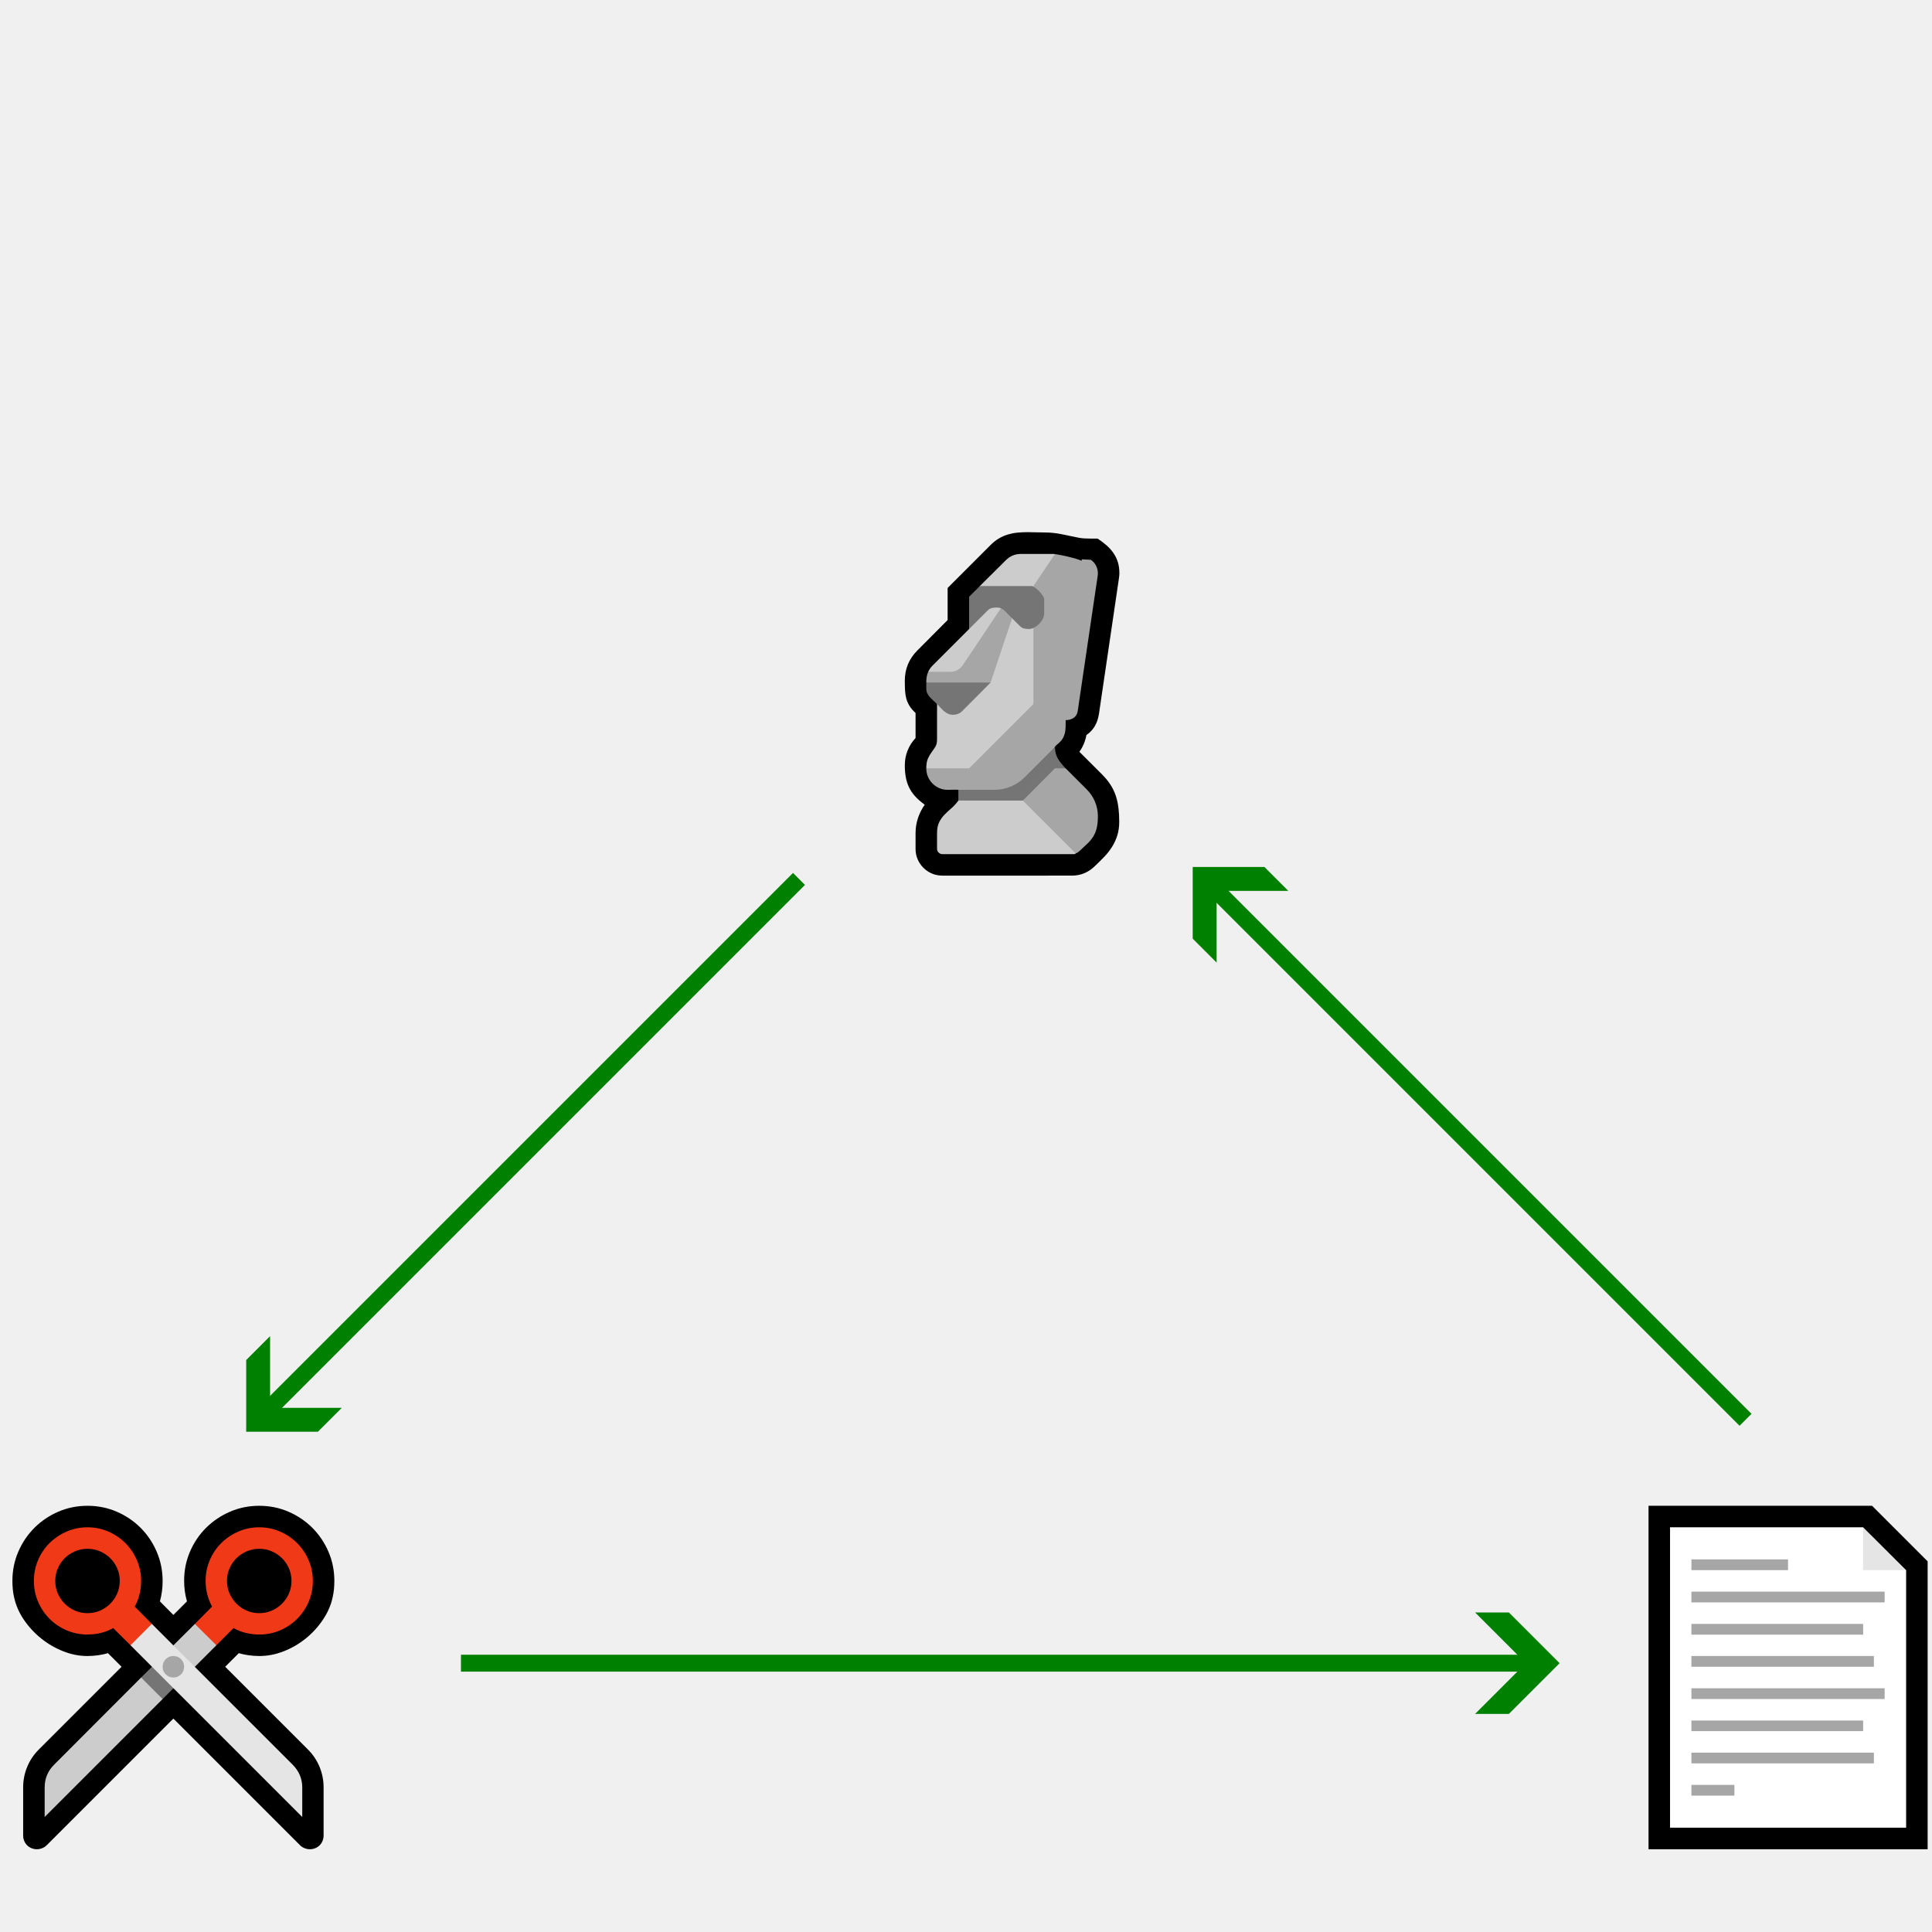
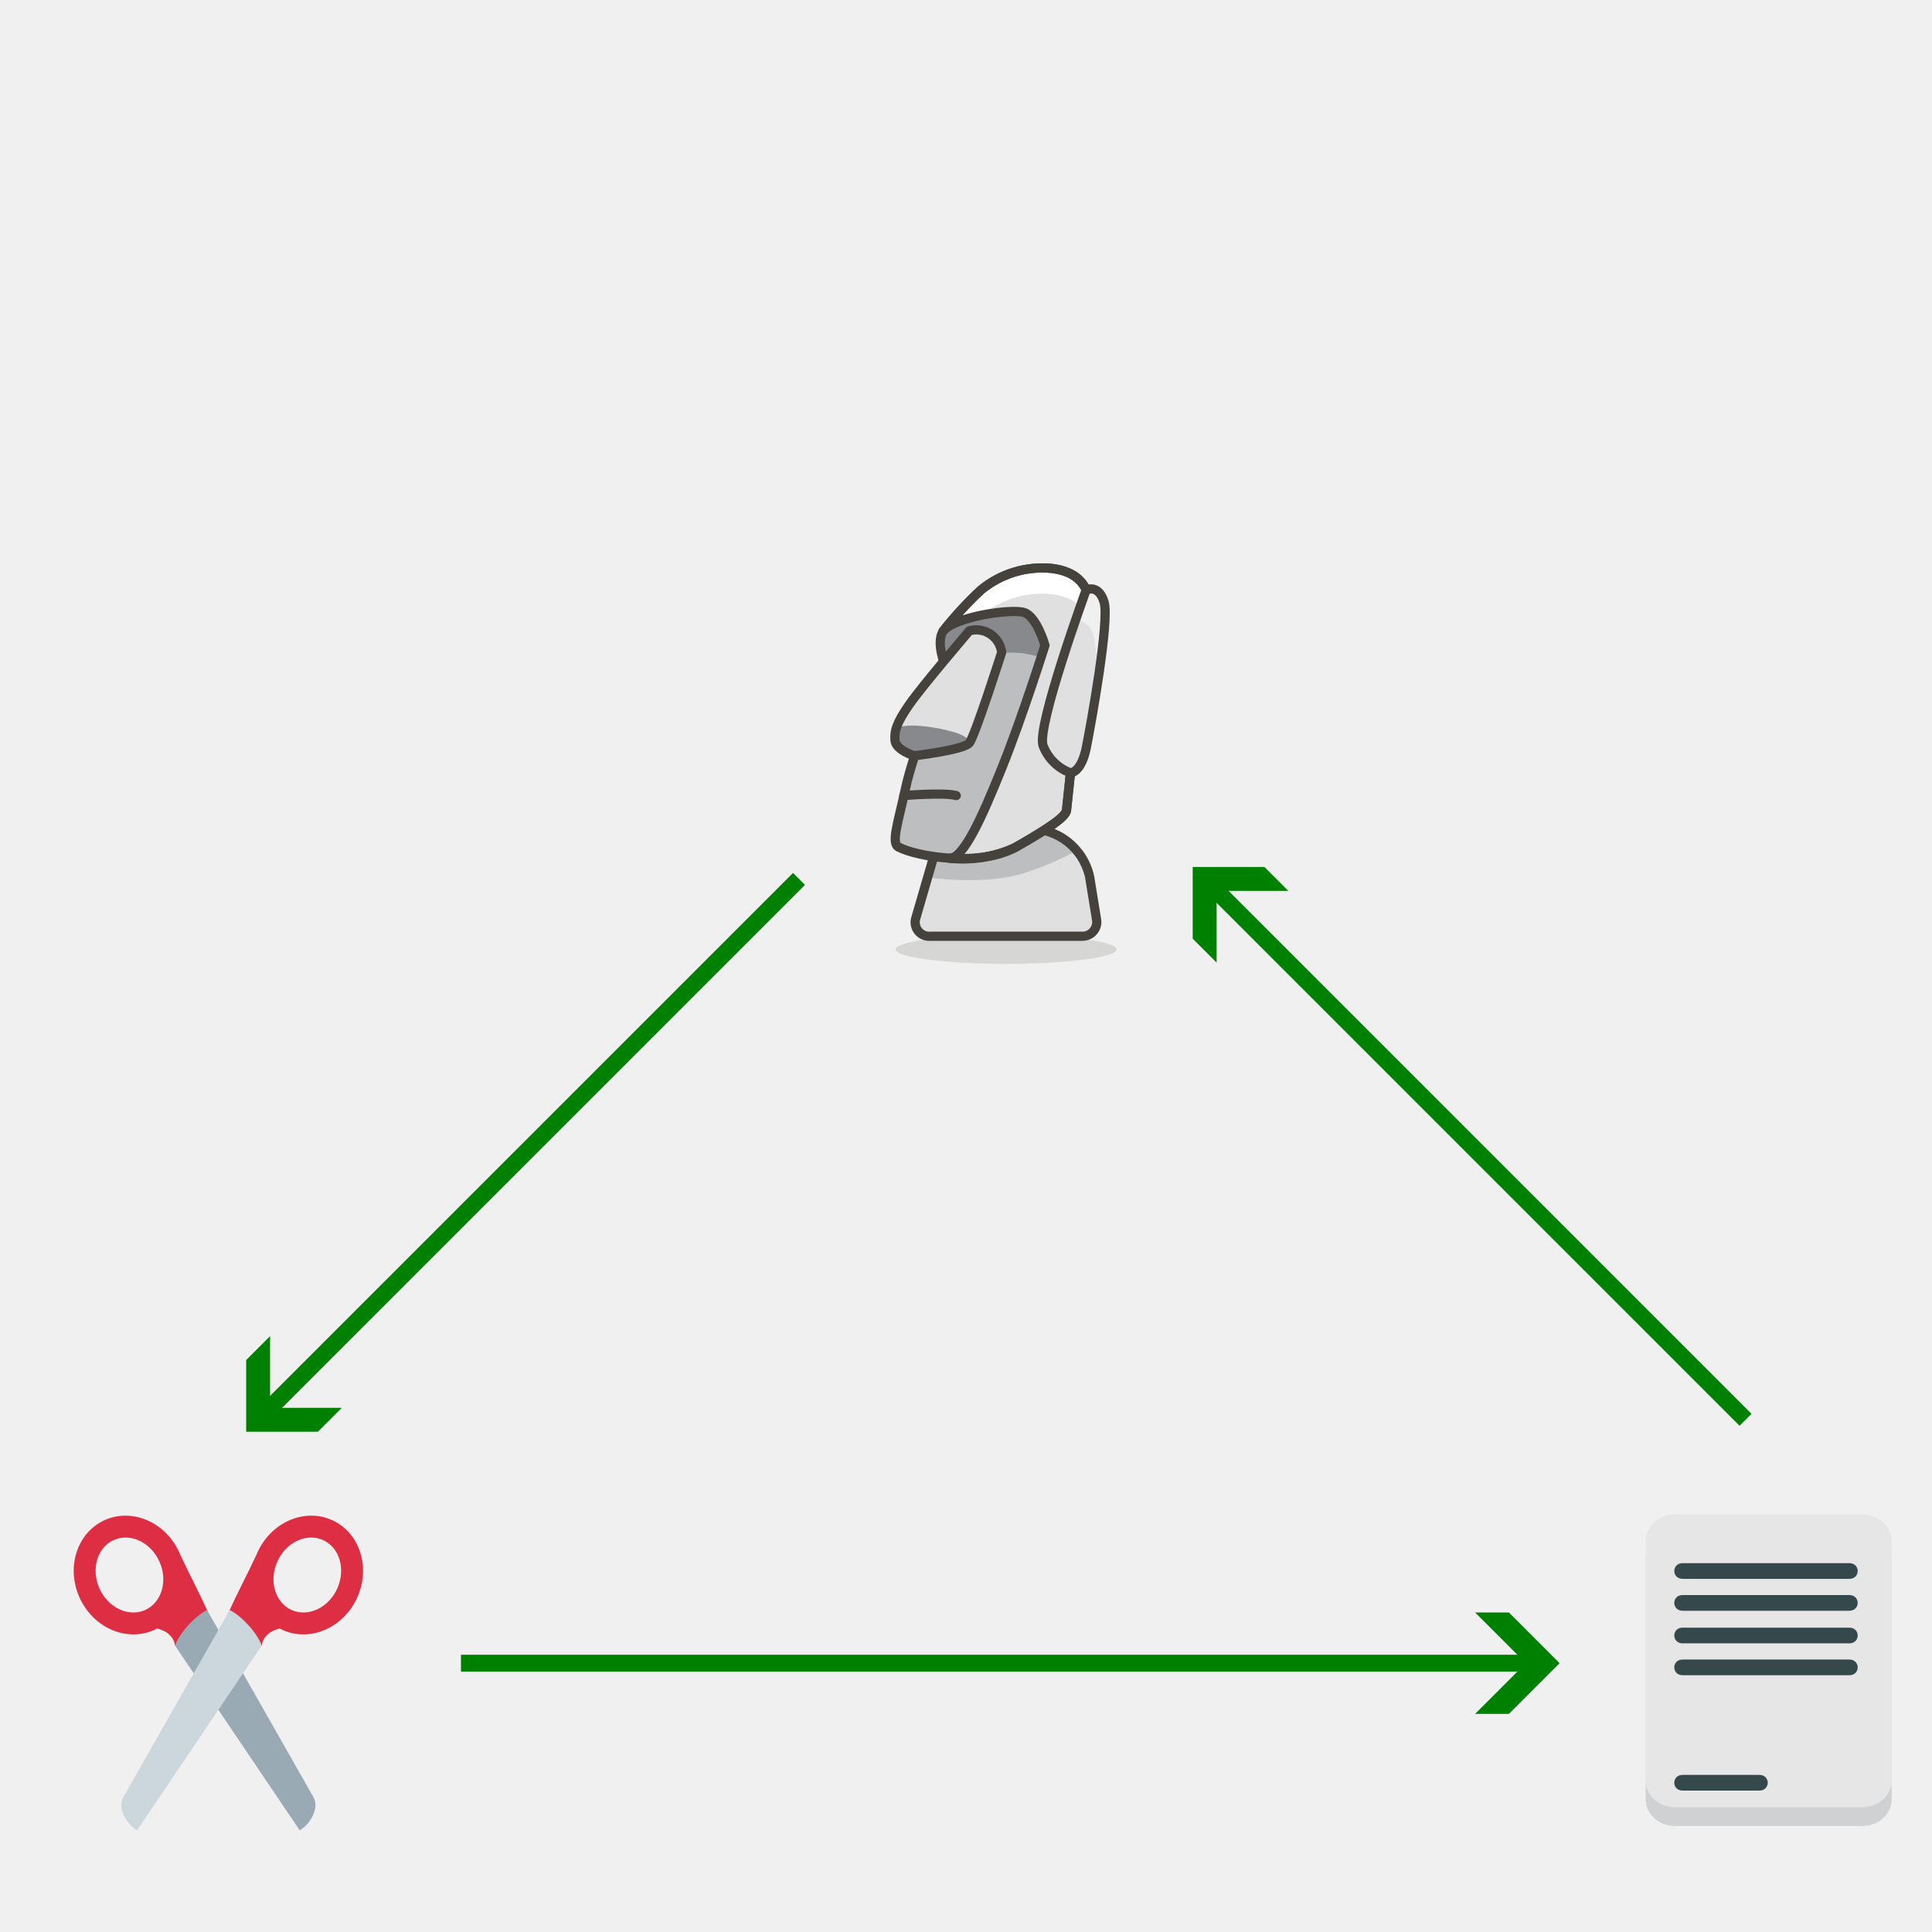
<svg xmlns="http://www.w3.org/2000/svg" width="540" height="540" version="1.1" viewBox="0 0 142.88 142.88" xml:space="preserve">
  <style>
    .choice {
      cursor: pointer;
    }
  </style>
  <defs>
-     <marker id="m-✂-📄" overflow="visible" markerHeight="6" markerWidth="5" orient="auto-start-reverse">
+     <marker id="m-✂️-📄" overflow="visible" markerHeight="6" markerWidth="5" orient="auto-start-reverse">
      <path d="m1 0-3 3h-2l3-3-3-3h2z" fill="green" />
    </marker>
-     <marker id="m-🗿-✂" overflow="visible" markerHeight="6" markerWidth="5" orient="auto-start-reverse">
+     <marker id="m-🗿-✂️" overflow="visible" markerHeight="6" markerWidth="5" orient="auto-start-reverse">
      <path d="m1 0-3 3h-2l3-3-3-3h2z" fill="green" />
    </marker>
    <marker id="m-📄-🗿" overflow="visible" markerHeight="6" markerWidth="5" orient="auto-start-reverse">
      <path d="m1 0-3 3h-2l3-3-3-3h2z" fill="green" />
    </marker>
  </defs>
  <g transform="translate(-10.91 0)">
-     <path id="✂-📄" class="arrow" d="m45 123 80 0" marker-end="url(#m-✂-📄)" stroke="green" stroke-width="1.25" />
-     <path id="🗿-✂" class="arrow" d="m70 65 -40 40" marker-end="url(#m-🗿-✂)" stroke="green" stroke-width="1.25" />
+     <path id="✂️-📄" class="arrow" d="m45 123 80 0" marker-end="url(#m-✂️-📄)" stroke="green" stroke-width="1.25" />
+     <path id="🗿-✂️" class="arrow" d="m70 65 -40 40" marker-end="url(#m-🗿-✂️)" stroke="green" stroke-width="1.25" />
    <path id="📄-🗿" class="arrow" d="m140 105 -40 -40" marker-end="url(#m-📄-🗿)" stroke="green" stroke-width="1.25" />
-     <g id="🗿" class="choice" transform="matrix(.088278 0 0 .088271 75 60)">
-       <path class="border" d="m63.5 53.875c-3.167 0-6.104-0.583-8.812-1.75s-5.083-2.771-7.125-4.812-3.646-4.417-4.812-7.125-1.75-5.646-1.75-8.812v-13.125c0-4.25 0.667-8.417 2-12.5s3.25-7.875 5.75-11.375c-0.417-0.083-0.708-0.25-0.875-0.5-2.917-2.167-5.396-4.396-7.438-6.688s-3.688-4.75-4.938-7.375-2.146-5.438-2.688-8.438-0.812-6.333-0.812-10c0-4.25 0.771-8.333 2.312-12.25s3.771-7.417 6.688-10.5v-21c-2.25-2.083-3.979-4.125-5.188-6.125s-2.083-4.062-2.625-6.188-0.875-4.375-1-6.75c-0.125-2.374-0.188-5.02-0.188-7.937 0-9.917 3.5-18.375 10.5-25.375l25.375-25.5v-26.875l36-36c2.333-2.333 4.729-4.208 7.188-5.625 2.458-1.417 4.979-2.5 7.562-3.25s5.229-1.25 7.938-1.5c2.708-0.25 5.52-0.375 8.437-0.375 2.167 0 4.396 0.042 6.688 0.125 2.291 0.083 4.645 0.125 7.062 0.125 5 0 9.833 0.479 14.5 1.437 4.667 0.959 9.417 1.938 14.25 2.938 1.667 0.333 3.333 0.542 5 0.625s3.333 0.125 5 0.125h6c2.667 1.75 5.125 3.604 7.375 5.562 2.25 1.959 4.188 4.105 5.813 6.438s2.875 4.875 3.75 7.625 1.312 5.833 1.312 9.25c0 1.5-0.125 3-0.375 4.5l-16.75 113.62c-0.583 3.75-1.708 7.083-3.375 10s-4.042 5.458-7.125 7.625c-0.917 5.167-2.875 9.833-5.875 14l19 19c2.917 2.917 5.313 5.854 7.188 8.812s3.333 6.042 4.375 9.25c1.041 3.208 1.77 6.583 2.187 10.125 0.417 3.542 0.625 7.312 0.625 11.312 0 4.25-0.521 8.062-1.562 11.438-1.042 3.375-2.48 6.542-4.313 9.5s-4 5.75-6.5 8.375-5.208 5.312-8.125 8.062c-2.667 2.583-5.583 4.542-8.75 5.875s-6.625 2-10.375 2z" />
-       <path d="m144-49c0.5 1.333 1.333 3.479 2.5 6.438s2.521 6.438 4.063 10.438c1.541 4 3.229 8.375 5.062 13.125s3.667 9.521 5.5 14.312c1.833 4.792 3.583 9.458 5.25 14 1.667 4.542 3.146 8.625 4.438 12.25 1.291 3.625 2.333 6.646 3.125 9.062 0.791 2.417 1.187 3.917 1.187 4.5 0 0.417-0.271 0.646-0.812 0.688-0.542 0.042-0.938 0.062-1.188 0.062h-109.62c-1.25 0-2.312-0.438-3.188-1.312s-1.312-1.938-1.312-3.188v-13.125c0-3.667 0.583-6.688 1.75-9.062s2.646-4.479 4.438-6.312 3.729-3.646 5.812-5.438c2.083-1.792 4.042-3.938 5.875-6.438 1.917-2.583 3.5-5.333 4.75-8.25s2.667-5.75 4.25-8.5c-2 0-4.729-0.271-8.188-0.812s-7-1.292-10.625-2.25-7.021-2.042-10.188-3.25-5.458-2.521-6.875-3.938c0-3.5 0.458-6.25 1.375-8.25s1.938-3.75 3.062-5.25 2.167-3.021 3.125-4.562 1.438-3.604 1.438-6.188v-29.625c0-0.583-0.146-1.542-0.438-2.875s-0.667-2.875-1.125-4.625-0.979-3.625-1.562-5.625-1.146-3.896-1.688-5.688c-0.542-1.791-1.042-3.416-1.5-4.875-0.458-1.458-0.812-2.562-1.062-3.312 0.833-1.917 2.042-3.667 3.625-5.25l30.625-30.625 9-36 21.75-21.625c3.5-3.5 7.708-5.25 12.625-5.25h27.625c0.583 0 0.875 0.208 0.875 0.625 0 3.583-0.167 7.104-0.5 10.562-0.333 3.459-0.667 6.98-1 10.563-0.5 5.75-0.979 11.417-1.437 17-0.459 5.583-0.896 11.25-1.313 17-1.5 18.583-3.042 37.063-4.625 55.437-1.583 18.376-3.208 36.855-4.875 55.438z" fill="#ccc" />
-       <path d="m187.75-210.75c1.917 1.25 3.396 2.896 4.438 4.937 1.041 2.042 1.562 4.188 1.562 6.438 0 0.75-0.042 1.333-0.125 1.75l-16.75 113.5c-0.417 2.667-1.583 4.625-3.5 5.875s-4.125 1.875-6.625 1.875v1.25c0 1.667-0.021 3.292-0.062 4.875-0.042 1.583-0.23 3.104-0.563 4.562s-0.854 2.854-1.562 4.188c-0.709 1.333-1.73 2.625-3.063 3.875-0.667 0.667-1.333 1.25-2 1.75s-1.25 1.125-1.75 1.875l-19 27.125c-0.75 1.083-1.958 2.146-3.625 3.188s-3.562 2.021-5.687 2.938-4.417 1.792-6.875 2.625c-2.459 0.833-4.855 1.542-7.188 2.125s-4.5 1.042-6.5 1.375-3.667 0.5-5 0.5c-4.583 0-9.104-0.521-13.562-1.562s-8.938-1.812-13.438-2.312c-0.5-0.083-1-0.125-1.5-0.125h-1.5c-1 0-2 0.021-3 0.062s-2 0.062-3 0.062c-2.5 0-4.833-0.479-7-1.438s-4.062-2.25-5.688-3.875-2.896-3.521-3.812-5.688-1.375-4.5-1.375-7h35.875l53.875-53.875v-98.875l18-26.75c1.333 0.167 3.042 0.458 5.125 0.875s4.188 0.875 6.313 1.375 4.166 1.042 6.125 1.625c1.958 0.583 3.562 1.167 4.812 1.75l0.125-1.25zm6 214.75c0 3.75-0.292 6.938-0.875 9.562s-1.5 5-2.75 7.125-2.854 4.146-4.812 6.062c-1.959 1.917-4.271 4.083-6.938 6.5-0.5 0.417-1 0.812-1.5 1.188s-1.083 0.646-1.75 0.812l-44.25-44.25 17.875-29.875 18 2.875 17.75 17.75c2.917 2.917 5.188 6.312 6.813 10.188s2.437 7.896 2.437 12.062zm-89.875-111.88-29.625 7.75-24.25-7.75c0-1.583 0.104-3.125 0.312-4.625s0.646-2.958 1.312-4.375h18.125c4.75 0 8.458-2 11.125-6l32-47.875 6.375 3.25 2.625 5.75z" fill="#a6a6a6" />
-       <path d="m148.75-165.5c0 1.417-0.396 2.875-1.187 4.375-0.792 1.5-1.813 2.875-3.063 4.125s-2.625 2.271-4.125 3.062c-1.5 0.792-2.917 1.188-4.25 1.188-1.667 0-3.104-0.146-4.312-0.438-1.209-0.291-2.396-1.02-3.563-2.187l-12.75-12.75c-1.75-1.75-3.875-2.625-6.375-2.625-1.583 0-3 0.146-4.25 0.437-1.25 0.292-2.458 1.021-3.625 2.188l-15.375 15.375v-27l9-9h43.125c0.75 0 1.729 0.417 2.938 1.25 1.208 0.833 2.395 1.854 3.562 3.062 1.167 1.209 2.167 2.417 3 3.625 0.833 1.209 1.25 2.188 1.25 2.938zm9 111.62c0.083 3.917 0.938 7.208 2.563 9.875s3.77 5.333 6.437 8h-9l-26.875 27h-54v-9h30.125c4.75 0 9.333-0.917 13.75-2.75s8.292-4.417 11.625-7.75zm-85.375-27c-1.5 0-2.875-0.292-4.125-0.875s-2.396-1.312-3.438-2.188-2.021-1.833-2.938-2.875-1.875-2.062-2.875-3.062c-0.917-0.917-1.896-1.833-2.938-2.75s-2.021-1.875-2.938-2.875-1.667-2.083-2.25-3.25-0.875-2.458-0.875-3.875v-5.25h53.875l-23.75 23.875c-2.083 2.083-4.667 3.125-7.75 3.125z" fill="#757575" />
+     <g id="✂️" class="choice" transform="matrix(0.67 0 0 0.67 15 112)">
+       <path fill="#DD2E44" d="M16.806 10.675c-.92-2.047-2.003-4.066-3.026-6.26-.028-.068-.051-.138-.082-.206-.064-.142-.137-.277-.208-.413l-.052-.111-.002.003C11.798.698 8.343-.674 5.46.621 2.414 1.988 1.164 5.813 2.67 9.163c1.505 3.351 5.194 4.957 8.24 3.589.106-.047.205-.105.306-.159 1.935.438 1.994 1.877 1.994 1.877s4.618-1.521 3.596-3.795M4.876 8.173c-.958-2.133-.252-4.527 1.575-5.347 1.826-.822 4.084.242 5.042 2.374s.253 4.526-1.573 5.346c-1.828.821-4.087-.241-5.044-2.373" />
+       <path fill="#99AAB5" d="M26.978 34.868c1.163-.657 2.187-2.474 1.529-3.638L16.754 10.559c-1.103.496-2.938 2.313-3.544 3.912z" />
+       <path fill="#DD2E44" d="M30.54.62c-2.882-1.295-6.338.077-7.976 3.067l-.003-.003-.053.112c-.071.135-.145.27-.208.412-.03.068-.053.137-.081.206-1.023 2.194-2.107 4.213-3.026 6.26-1.021 2.274 3.597 3.796 3.597 3.796s.059-1.439 1.993-1.877c.102.054.2.111.307.159 3.045 1.368 6.733-.238 8.24-3.589 1.505-3.35.255-7.175-2.79-8.543m.584 7.553c-.959 2.132-3.216 3.194-5.044 2.373-1.826-.82-2.531-3.214-1.572-5.346.956-2.132 3.214-3.195 5.041-2.374s2.532 3.214 1.575 5.347" />
+       <path fill="#99AAB5" d="M19.562 17.396a1.563 1.563 0 1 1-3.126-.002 1.563 1.563 0 0 1 3.126.002" />
+       <path fill="#CCD6DD" d="M9.022 34.868c-1.163-.657-2.187-2.474-1.529-3.638l11.753-20.671c1.103.496 2.938 2.313 3.544 3.912z" />
    </g>
-     <g id="📄" class="choice" transform="matrix(.088348 0 0 .088348 130 132)">
-       <path class="border" d="m219.12-233.62 46.5 46.5v241h-233.62v-287.5z" />
-       <path d="m201.25-168.62v-34.875l10.375-12.125 36 35.875-11.875 10.75z" fill="#e5e5e5" />
-       <path d="m211.62-179.75h36v215.62h-197.62v-251.5h161.62z" fill="#fff" />
-       <path d="m67.875-161.75h161.75v9h-161.75zm0 89.875v-9h161.75v9zm0 53.875v-9h152.75v9zm152.75-89.875v9h-152.75v-9zm-9-26.875v9h-143.75v-9zm0 80.875v8.875h-143.75v-8.875zm-62.875-134.88v9h-80.875v-9zm-80.875 197.75v-9h36v9z" fill="#a6a6a6" />
+     <g id="🗿" class="choice" transform="matrix(0.68 0 0 0.68 69 40)">
+       <path fill="#e0e0e0" d="M32.22 43H15.75a1.53 1.53 0 0 1-1.61-1.86L17 31.31h9.29a6.66 6.66 0 0 1 6.79 5.24l.77 4.75a1.56 1.56 0 0 1-1.63 1.7" />
+       <path fill="#bdbec0" d="M26.31 31.31H17l-1.53 5.29c3.21.43 7.89.52 10.87-.6a34 34 0 0 0 5.38-2.33a7.2 7.2 0 0 0-5.41-2.36" />
+       <path fill="none" stroke="#45413c" stroke-linecap="round" stroke-linejoin="round" d="M32.22 43H15.75a1.53 1.53 0 0 1-1.61-1.86L17 31.31h9.29a6.66 6.66 0 0 1 6.79 5.24l.77 4.75a1.56 1.56 0 0 1-1.63 1.7" />
+       <path fill="#bdbec0" d="M12.28 33.29c2.09 1.11 9 2.17 12.79 0s5.4-3.31 5.49-4s1.39-14 2.35-18.89S32.3 3.43 29 3a10.47 10.47 0 0 0-7.75 2.35a40 40 0 0 0-4.09 4.44c-.87 1.31.26 3.92.26 3.92s-3.57 9.49-4.35 13.14s-1.62 5.99-.79 6.44" />
+       <path fill="#87898c" d="M29 3a10.47 10.47 0 0 0-7.75 2.35a40 40 0 0 0-4.09 4.44c-.73 1.1 0 3.1.18 3.72a18.4 18.4 0 0 1 8.43-1.3a22.4 22.4 0 0 1 6.52 2.16c.21-1.56.43-2.95.63-4C33.86 5.52 32.3 3.43 29 3" />
+       <path fill="#e0e0e0" d="M29 3a10.47 10.47 0 0 0-7.75 2.35a40 40 0 0 0-4.09 4.44c1.31-1.56 7.4-2.44 8.79-2s2.27 3.57 2.27 3.57s-2.44 7.75-4.68 13.32s-4.2 9.86-5.68 9.84a13.63 13.63 0 0 0 7.22-1.22c3.83-2.18 5.4-3.31 5.49-4s1.39-14 2.35-18.89S32.3 3.43 29 3" />
+       <path fill="#fff" d="M29 5.8c2.25.3 3.69 1.36 4.09 3.55c.54-4.13-1-6-4.09-6.36a10.47 10.47 0 0 0-7.75 2.35a40 40 0 0 0-4.09 4.44c.63-.76 2.39-1.35 4.19-1.71A10.44 10.44 0 0 1 29 5.8" />
+       <path fill="#45413c" d="M11.99 44.43a12.01 1.57 0 1 0 24.02 0a12.01 1.57 0 1 0-24.02 0" opacity=".15" />
+       <path fill="none" stroke="#45413c" stroke-linecap="round" stroke-linejoin="round" d="M12.28 33.29c2.09 1.11 9 2.17 12.79 0s5.4-3.31 5.49-4s1.39-14 2.35-18.89S32.3 3.43 29 3a10.47 10.47 0 0 0-7.75 2.35a40 40 0 0 0-4.09 4.44c-.87 1.31.26 3.92.26 3.92s-3.57 9.49-4.35 13.14s-1.62 5.99-.79 6.44" />
+       <path fill="none" stroke="#45413c" stroke-linecap="round" stroke-linejoin="round" d="M29 3a10.47 10.47 0 0 0-7.75 2.35a40 40 0 0 0-4.09 4.44c1.31-1.56 7.4-2.44 8.79-2s2.27 3.57 2.27 3.57s-2.44 7.75-4.68 13.32s-4.2 9.86-5.68 9.84a13.63 13.63 0 0 0 7.22-1.22c3.83-2.18 5.4-3.31 5.49-4s1.39-14 2.35-18.89S32.3 3.43 29 3" />
+       <path fill="#e0e0e0" d="M20 9.78s-5.13 6-6.52 8s-1.65 2.87-1.57 3.92S14 23.37 14 23.37s5.38-.62 6-1.4s3.51-9.84 3.51-9.84A2.78 2.78 0 0 0 20 9.78" />
+       <path fill="#87898c" d="M18.58 20.88c-2.16-.69-5.71-1.15-6.53-.43a3.4 3.4 0 0 0-.12 1.26c.09 1 2.1 1.66 2.1 1.66s5.38-.62 6-1.4l.11-.18a4.1 4.1 0 0 0-1.56-.91" />
+       <path fill="none" stroke="#45413c" stroke-linecap="round" stroke-linejoin="round" d="M20 9.78s-5.13 6-6.52 8s-1.65 2.87-1.57 3.92S14 23.37 14 23.37s5.38-.62 6-1.4s3.51-9.84 3.51-9.84A2.78 2.78 0 0 0 20 9.78" />
+       <path fill="#e0e0e0" d="M32.7 5.34S27.34 20.05 28 22.23a5.06 5.06 0 0 0 3 3s1.17 0 1.72-2.76s2.54-13.82 1.93-15.82s-1.95-1.31-1.95-1.31" />
+       <path fill="#f0f0f0" d="M33.27 9.7c.49.77.63 3.26.61 6.08c.61-3.85 1.12-8 .77-9.13c-.61-2-1.95-1.31-1.95-1.31s-.48 1.34-1.15 3.26a2 2 0 0 1 1.72 1.1" />
+       <path fill="none" stroke="#45413c" stroke-linecap="round" stroke-linejoin="round" d="M32.7 5.34S27.34 20.05 28 22.23a5.06 5.06 0 0 0 3 3s1.17 0 1.72-2.76s2.54-13.82 1.93-15.82s-1.95-1.31-1.95-1.31M12.87 27.7s4.4-.37 5.7 0" />
    </g>
-     <g id="✂" class="choice" transform="matrix(.088348 0 0 .088348 9 132)">
-       <path class="border" d="m292.5 2.125v40.25c0 1.583-0.292 3.083-0.875 4.5s-1.396 2.646-2.437 3.688c-1.042 1.042-2.271 1.854-3.688 2.438s-2.917 0.875-4.5 0.875c-1.5 0-2.979-0.292-4.437-0.875-1.459-0.583-2.73-1.417-3.813-2.5l-106-106-106 106c-1.083 1.083-2.354 1.917-3.812 2.5s-2.938 0.875-4.438 0.875c-1.583 0-3.083-0.292-4.5-0.875s-2.646-1.396-3.688-2.438-1.854-2.271-2.438-3.688-0.875-2.917-0.875-4.5v-40.25c0-6 1.125-11.729 3.375-17.188 2.25-5.458 5.5-10.312 9.75-14.562l69.25-69.25-11.375-11.375c-5.5 1.583-11.292 2.375-17.375 2.375-6.75 0-13.479-1.333-20.188-4s-12.854-6.25-18.438-10.75-10.396-9.729-14.438-15.688c-4.042-5.958-6.771-12.27-8.188-18.937-0.5-2.167-0.854-4.396-1.062-6.688-0.208-2.291-0.312-4.562-0.312-6.812 0-8.667 1.646-16.813 4.938-24.438 3.292-7.624 7.792-14.291 13.5-20 5.708-5.708 12.375-10.208 20-13.5 7.625-3.291 15.771-4.937 24.438-4.937 8.667 0 16.813 1.646 24.438 4.937 7.625 3.292 14.291 7.792 20 13.5 5.708 5.709 10.208 12.396 13.5 20.063 3.291 7.667 4.937 15.833 4.937 24.5 0 5.833-0.75 11.5-2.25 17l11.25 11.375 11.375-11.375c-1.583-5.5-2.375-11.25-2.375-17.25 0-8.667 1.646-16.813 4.938-24.438 3.291-7.625 7.791-14.27 13.5-19.937 5.708-5.667 12.375-10.146 20-13.438 7.625-3.291 15.77-4.937 24.437-4.937s16.812 1.646 24.438 4.937c7.625 3.292 14.291 7.792 20 13.5 5.708 5.709 10.208 12.376 13.5 20 3.291 7.625 4.937 15.771 4.937 24.438 0 2.25-0.104 4.521-0.312 6.812-0.209 2.292-0.563 4.521-1.063 6.688-1.417 6.667-4.146 13-8.187 19-4.042 6-8.855 11.25-14.438 15.75s-11.729 8.062-18.437 10.687c-6.709 2.625-13.438 3.938-20.188 3.938-6.083 0-11.875-0.792-17.375-2.375l-11.375 11.375 69.25 69.25c4.25 4.25 7.5 9.104 9.75 14.562 2.25 5.458 3.375 11.188 3.375 17.188z" />
-       <path d="m199.38-132.62 3.375 15.75-36 36-7.625 1.5-1.375 7.5-98.75 98.75v-24.75c0-7.417 2.625-13.75 7.875-19l72.875-73h9v-9l36-35.875z" fill="#ccc" />
-       <path d="m172.62-86.75-14.875 14.875-18-18 14.875-14.75z" fill="#757575" />
-       <path d="m148.75-134.75 117.88 117.88c2.583 2.583 4.563 5.479 5.938 8.688 1.375 3.208 2.062 6.646 2.062 10.312v24.75l-143.75-143.75 2.5-16.875z" fill="#e5e5e5" />
-       <path d="m166.75-89.875c-2.5 0-4.625-0.875-6.375-2.625s-2.625-3.875-2.625-6.375 0.875-4.625 2.625-6.375 3.875-2.625 6.375-2.625 4.625 0.875 6.375 2.625 2.625 3.875 2.625 6.375-0.875 4.625-2.625 6.375-3.875 2.625-6.375 2.625z" fill="#a6a6a6" />
-       <path d="m238.62-215.62c6.167 0 11.979 1.188 17.438 3.562 5.458 2.376 10.208 5.584 14.25 9.625 4.041 4.042 7.25 8.792 9.625 14.25 2.375 5.459 3.562 11.271 3.562 17.438 0 6.25-1.167 12.083-3.5 17.5s-5.542 10.167-9.625 14.25-8.833 7.292-14.25 9.625-11.25 3.5-17.5 3.5c-3.75 0-7.458-0.438-11.125-1.313s-7.125-2.229-10.375-4.062l-14.375 14.375-18-17.875 14.375-14.5c-3.583-6.75-5.375-13.917-5.375-21.5 0-6.167 1.167-11.979 3.5-17.438 2.333-5.458 5.542-10.208 9.625-14.25 4.083-4.041 8.854-7.249 14.313-9.625 5.458-2.374 11.27-3.562 17.437-3.562zm-89.875 80.875-17.875 17.875-14.5-14.375c-3.25 1.833-6.708 3.187-10.375 4.062s-7.375 1.313-11.125 1.313c-6.167 0-11.979-1.167-17.438-3.5s-10.229-5.542-14.312-9.625-7.292-8.854-9.625-14.313c-2.333-5.458-3.5-11.27-3.5-17.437s1.167-11.979 3.5-17.438c2.333-5.458 5.542-10.208 9.625-14.25 4.083-4.041 8.854-7.249 14.312-9.625 5.458-2.374 11.271-3.562 17.438-3.562 6.167 0 11.979 1.188 17.438 3.562 5.458 2.376 10.208 5.584 14.25 9.625 4.041 4.042 7.25 8.792 9.625 14.25 2.375 5.459 3.562 11.271 3.562 17.438 0 3.75-0.437 7.458-1.312 11.125s-2.23 7.125-4.063 10.375zm-80.875-36c0 3.75 0.708 7.25 2.125 10.5s3.354 6.104 5.812 8.562c2.458 2.459 5.312 4.396 8.562 5.813s6.75 2.125 10.5 2.125 7.25-0.708 10.5-2.125 6.104-3.354 8.563-5.813c2.458-2.458 4.395-5.312 5.812-8.562s2.125-6.75 2.125-10.5-0.708-7.25-2.125-10.5-3.354-6.083-5.812-8.5c-2.459-2.417-5.313-4.333-8.563-5.75s-6.75-2.125-10.5-2.125-7.25 0.708-10.5 2.125-6.104 3.333-8.562 5.75-4.396 5.25-5.812 8.5-2.125 6.75-2.125 10.5zm170.75 27c3.75 0 7.25-0.708 10.5-2.125s6.104-3.354 8.563-5.813c2.458-2.458 4.395-5.312 5.812-8.562s2.125-6.75 2.125-10.5-0.708-7.25-2.125-10.5-3.354-6.083-5.812-8.5c-2.459-2.417-5.313-4.333-8.563-5.75s-6.75-2.125-10.5-2.125-7.25 0.708-10.5 2.125-6.104 3.333-8.562 5.75c-2.459 2.417-4.396 5.25-5.813 8.5s-2.125 6.75-2.125 10.5 0.708 7.25 2.125 10.5 3.354 6.104 5.813 8.562c2.458 2.459 5.312 4.396 8.562 5.813s6.75 2.125 10.5 2.125z" fill="#f03a17" />
+     <g id="📄" class="choice" transform="matrix(0.36 0 0 0.36 130 112)">
+       <path fill="#d0d1d2" d="M57.792 58.54c0 3.02-2.697 5.46-6.03 5.46H13.29c-3.33 0-6.03-2.441-6.03-5.46V9.31c0-3.01 2.703-5.462 6.03-5.462h38.472c3.335 0 6.03 2.448 6.03 5.462z" />
+       <path fill="#e7e6e6" d="M57.792 54.688c0 3.02-2.697 5.463-6.03 5.463H13.29c-3.33 0-6.03-2.445-6.03-5.463V5.458c0-3.01 2.703-5.459 6.03-5.459h38.472c3.335 0 6.03 2.446 6.03 5.459z" />
+       <path fill="#35494d" d="M14.863 13.232h34.23c2.301 0 2.301-3.228 0-3.228h-34.23c-2.298 0-2.298 3.228 0 3.228m0 6.551h34.23c2.301 0 2.301-3.224 0-3.224h-34.23c-2.298 0-2.298 3.224 0 3.224m0 6.699h34.23c2.301 0 2.301-3.224 0-3.224h-34.23c-2.298 0-2.298 3.224 0 3.224m0 6.548h34.23c2.301 0 2.301-3.227 0-3.227h-34.23c-2.298 0-2.298 3.227 0 3.227m0 23.697h15.75c2.301 0 2.301-3.229 0-3.229h-15.75c-2.298 0-2.298 3.229 0 3.229" />
    </g>
  </g>
</svg>
